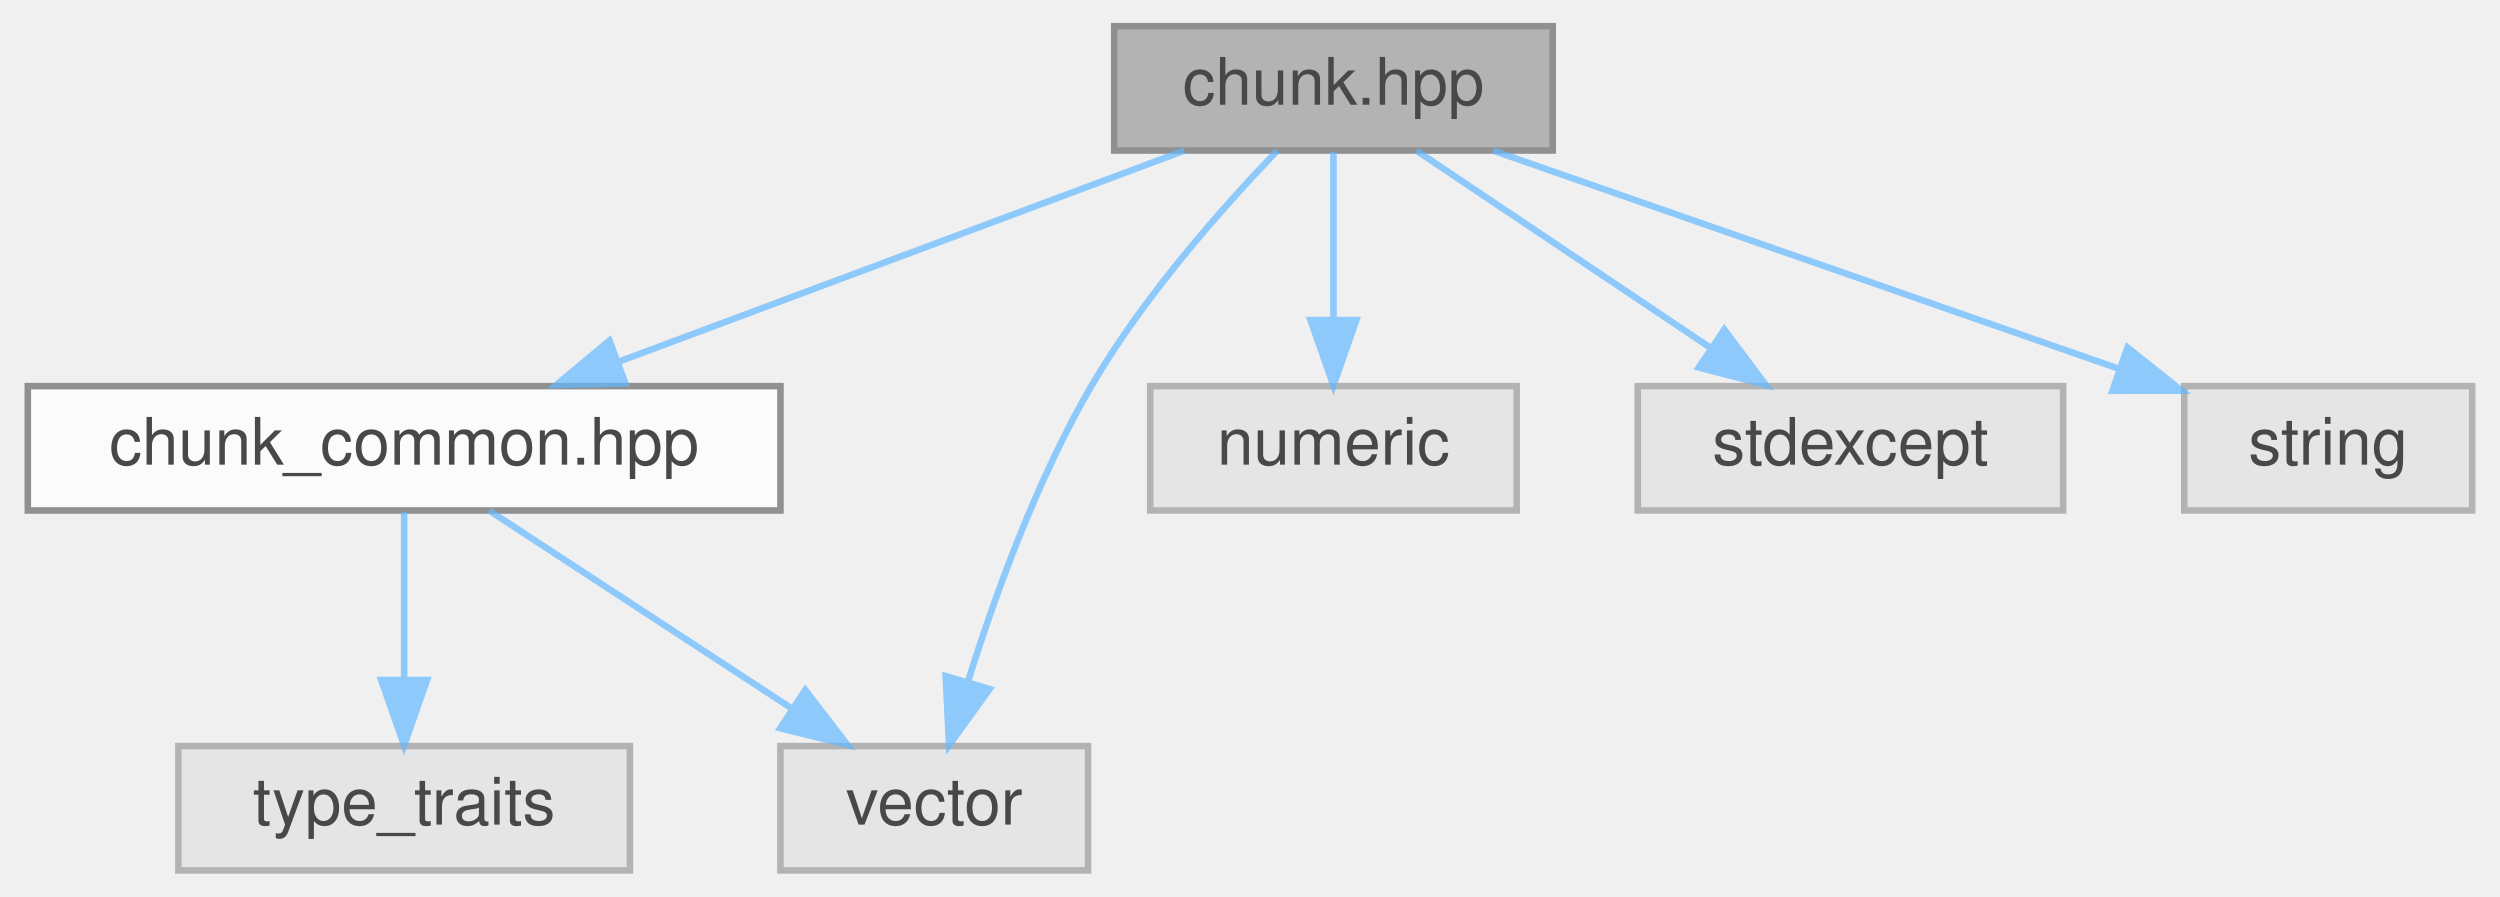
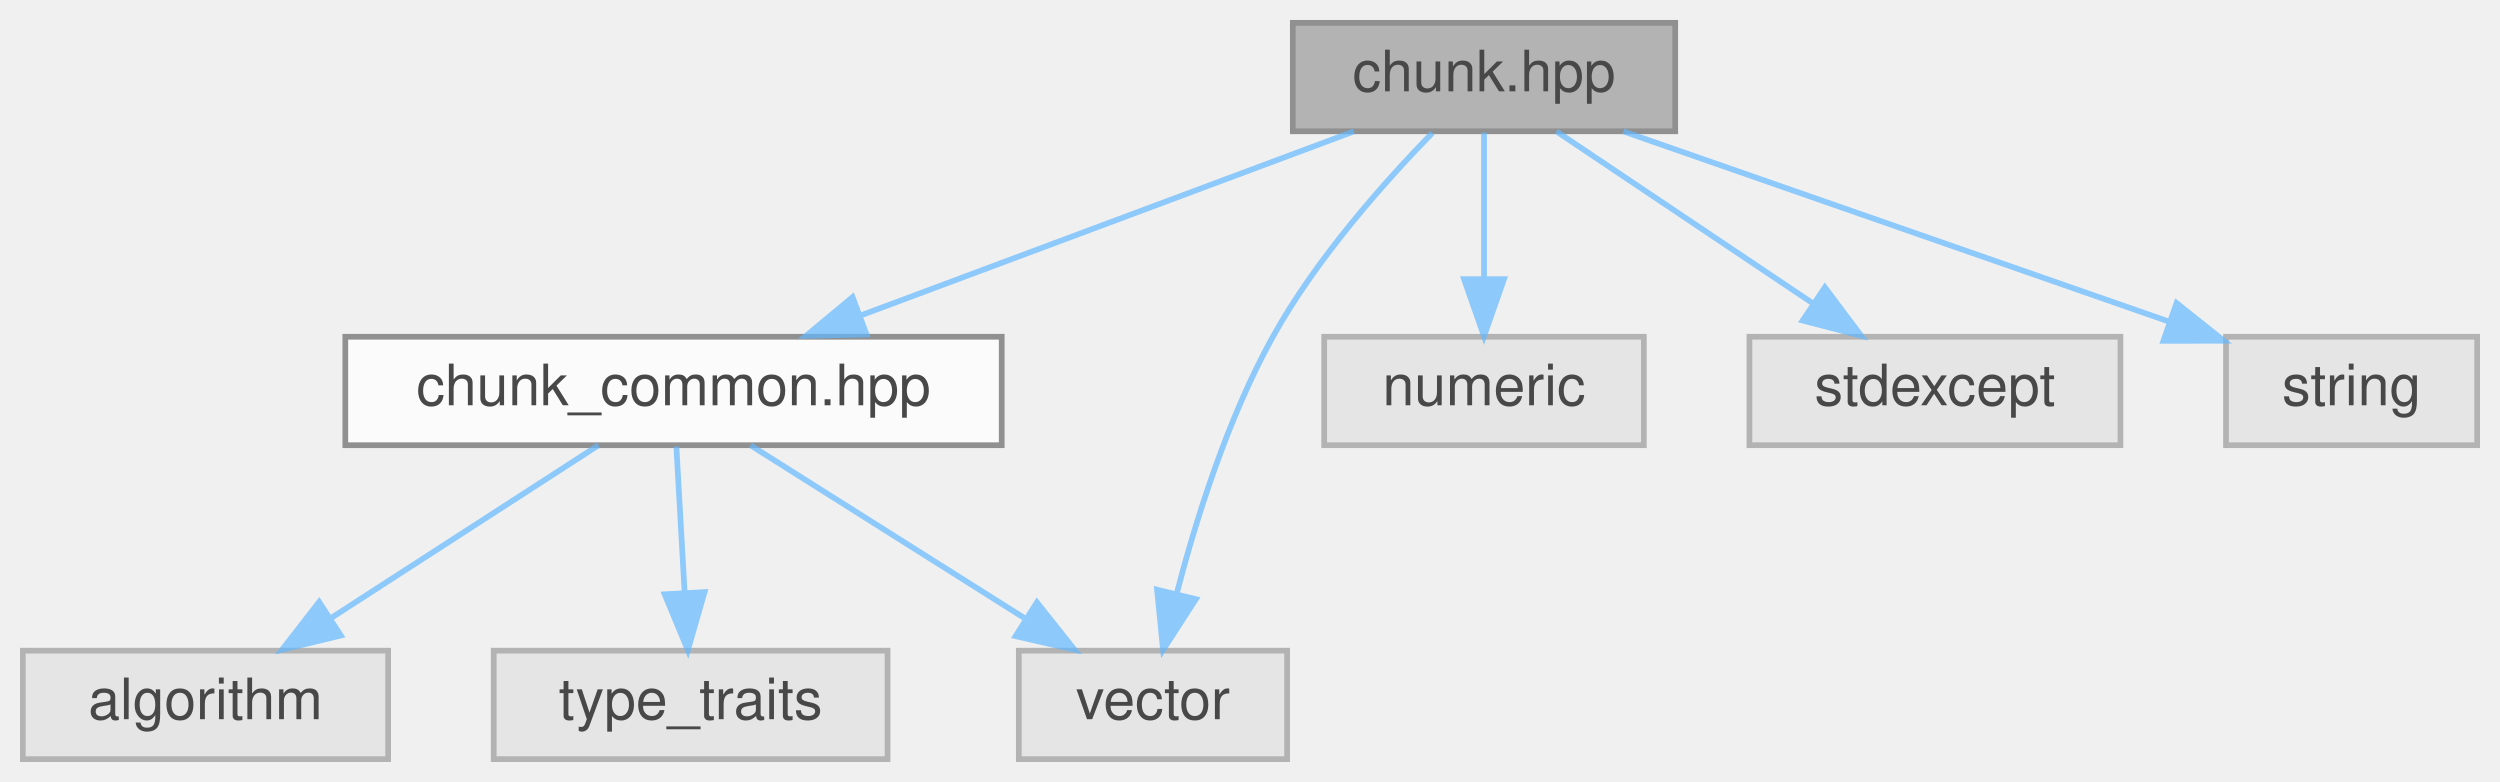
- <svg xmlns="http://www.w3.org/2000/svg" xmlns:xlink="http://www.w3.org/1999/xlink" width="382pt" height="137pt" viewBox="0.00 0.00 381.50 137.00">
+ <svg xmlns="http://www.w3.org/2000/svg" xmlns:xlink="http://www.w3.org/1999/xlink" width="438pt" height="137pt" viewBox="0.00 0.00 438.00 137.00">
  <svg id="main" version="1.1" xml:space="preserve">
    <style type="text/css">
.node, .edge {opacity: 0.7;}
.node.selected, .edge.selected {opacity: 1;}
.edge:hover path { stroke: red; }
.edge:hover polygon { stroke: red; fill: red; }
</style>
    <svg id="graph" class="graph">
      <g id="graph0" class="graph" transform="scale(1 1) rotate(0) translate(4 133)">
        <g id="Node000001" class="node">
          <g id="a_Node000001">
            <a xlink:title=" ">
-               <polygon fill="#999999" stroke="#666666" points="233,-129 166,-129 166,-110 233,-110 233,-129" />
-               <text text-anchor="middle" x="199.5" y="-117" font-family="Helvetica,sans-Serif" font-size="10.00">chunk.hpp</text>
+               <polygon fill="#999999" stroke="#666666" points="289.5,-129 222.5,-129 222.5,-110 289.5,-110 289.5,-129" />
+               <text text-anchor="middle" x="256" y="-117" font-family="Helvetica,sans-Serif" font-size="10.00">chunk.hpp</text>
            </a>
          </g>
        </g>
        <g id="Node000002" class="node">
          <g id="a_Node000002">
            <a xlink:href="chunk__common_8hpp.html" target="_top" xlink:title=" ">
-               <polygon fill="white" stroke="#666666" points="115,-74 0,-74 0,-55 115,-55 115,-74" />
-               <text text-anchor="middle" x="57.5" y="-62" font-family="Helvetica,sans-Serif" font-size="10.00">chunk_common.hpp</text>
+               <polygon fill="white" stroke="#666666" points="171.5,-74 56.5,-74 56.5,-55 171.5,-55 171.5,-74" />
+               <text text-anchor="middle" x="114" y="-62" font-family="Helvetica,sans-Serif" font-size="10.00">chunk_common.hpp</text>
            </a>
          </g>
        </g>
        <g id="edge1_Node000001_Node000002" class="edge">
          <g id="a_edge1_Node000001_Node000002">
            <a xlink:title=" ">
-               <path fill="none" stroke="#63b8ff" d="M176.69,-109.98C153.33,-101.27 116.8,-87.63 90.33,-77.75" />
-               <polygon fill="#63b8ff" stroke="#63b8ff" points="91.32,-74.39 80.73,-74.17 88.87,-80.95 91.32,-74.39" />
+               <path fill="none" stroke="#63b8ff" d="M233.19,-109.98C209.83,-101.27 173.3,-87.63 146.83,-77.75" />
+               <polygon fill="#63b8ff" stroke="#63b8ff" points="147.82,-74.39 137.23,-74.17 145.37,-80.95 147.82,-74.39" />
+             </a>
+           </g>
+         </g>
+         <g id="Node000005" class="node">
+           <g id="a_Node000005">
+             <a xlink:title=" ">
+               <polygon fill="#e0e0e0" stroke="#999999" points="221.5,-19 174.5,-19 174.5,0 221.5,0 221.5,-19" />
+               <text text-anchor="middle" x="198" y="-7" font-family="Helvetica,sans-Serif" font-size="10.00">vector</text>
+             </a>
+           </g>
+         </g>
+         <g id="edge8_Node000001_Node000005" class="edge">
+           <g id="a_edge8_Node000001_Node000005">
+             <a xlink:title=" ">
+               <path fill="none" stroke="#63b8ff" d="M246.95,-109.71C238.68,-101.23 226.6,-87.71 219,-74 211.08,-59.72 205.52,-41.97 202.12,-28.87" />
+               <polygon fill="#63b8ff" stroke="#63b8ff" points="205.52,-28.03 199.77,-19.13 198.72,-29.68 205.52,-28.03" />
+             </a>
+           </g>
+         </g>
+         <g id="Node000006" class="node">
+           <g id="a_Node000006">
+             <a xlink:title=" ">
+               <polygon fill="#e0e0e0" stroke="#999999" points="284,-74 228,-74 228,-55 284,-55 284,-74" />
+               <text text-anchor="middle" x="256" y="-62" font-family="Helvetica,sans-Serif" font-size="10.00">numeric</text>
+             </a>
+           </g>
+         </g>
+         <g id="edge5_Node000001_Node000006" class="edge">
+           <g id="a_edge5_Node000001_Node000006">
+             <a xlink:title=" ">
+               <path fill="none" stroke="#63b8ff" d="M256,-109.75C256,-102.8 256,-92.85 256,-84.13" />
+               <polygon fill="#63b8ff" stroke="#63b8ff" points="259.5,-84.09 256,-74.09 252.5,-84.09 259.5,-84.09" />
+             </a>
+           </g>
+         </g>
+         <g id="Node000007" class="node">
+           <g id="a_Node000007">
+             <a xlink:title=" ">
+               <polygon fill="#e0e0e0" stroke="#999999" points="367.5,-74 302.5,-74 302.5,-55 367.5,-55 367.5,-74" />
+               <text text-anchor="middle" x="335" y="-62" font-family="Helvetica,sans-Serif" font-size="10.00">stdexcept</text>
+             </a>
+           </g>
+         </g>
+         <g id="edge6_Node000001_Node000007" class="edge">
+           <g id="a_edge6_Node000001_Node000007">
+             <a xlink:title=" ">
+               <path fill="none" stroke="#63b8ff" d="M268.69,-109.98C280.83,-101.84 299.36,-89.41 313.75,-79.76" />
+               <polygon fill="#63b8ff" stroke="#63b8ff" points="315.72,-82.65 322.08,-74.17 311.82,-76.84 315.72,-82.65" />
+             </a>
+           </g>
+         </g>
+         <g id="Node000008" class="node">
+           <g id="a_Node000008">
+             <a xlink:title=" ">
+               <polygon fill="#e0e0e0" stroke="#999999" points="430,-74 386,-74 386,-55 430,-55 430,-74" />
+               <text text-anchor="middle" x="408" y="-62" font-family="Helvetica,sans-Serif" font-size="10.00">string</text>
+             </a>
+           </g>
+         </g>
+         <g id="edge7_Node000001_Node000008" class="edge">
+           <g id="a_edge7_Node000001_Node000008">
+             <a xlink:title=" ">
+               <path fill="none" stroke="#63b8ff" d="M280.42,-109.98C306.4,-100.93 347.59,-86.56 376.11,-76.62" />
+               <polygon fill="#63b8ff" stroke="#63b8ff" points="377.33,-79.9 385.62,-73.3 375.03,-73.29 377.33,-79.9" />
+             </a>
+           </g>
+         </g>
+         <g id="Node000003" class="node">
+           <g id="a_Node000003">
+             <a xlink:title=" ">
+               <polygon fill="#e0e0e0" stroke="#999999" points="64,-19 0,-19 0,0 64,0 64,-19" />
+               <text text-anchor="middle" x="32" y="-7" font-family="Helvetica,sans-Serif" font-size="10.00">algorithm</text>
+             </a>
+           </g>
+         </g>
+         <g id="edge2_Node000002_Node000003" class="edge">
+           <g id="a_edge2_Node000002_Node000003">
+             <a xlink:title=" ">
+               <path fill="none" stroke="#63b8ff" d="M100.83,-54.98C88.23,-46.84 69,-34.41 54.06,-24.76" />
+               <polygon fill="#63b8ff" stroke="#63b8ff" points="55.71,-21.66 45.41,-19.17 51.91,-27.54 55.71,-21.66" />
            </a>
          </g>
        </g>
        <g id="Node000004" class="node">
          <g id="a_Node000004">
            <a xlink:title=" ">
-               <polygon fill="#e0e0e0" stroke="#999999" points="162,-19 115,-19 115,0 162,0 162,-19" />
-               <text text-anchor="middle" x="138.5" y="-7" font-family="Helvetica,sans-Serif" font-size="10.00">vector</text>
-             </a>
-           </g>
-         </g>
-         <g id="edge7_Node000001_Node000004" class="edge">
-           <g id="a_edge7_Node000001_Node000004">
-             <a xlink:title=" ">
-               <path fill="none" stroke="#63b8ff" d="M190.9,-109.96C182.71,-101.45 170.49,-87.72 162.5,-74 154.16,-59.68 147.74,-41.93 143.65,-28.84" />
-               <polygon fill="#63b8ff" stroke="#63b8ff" points="146.96,-27.71 140.77,-19.12 140.25,-29.7 146.96,-27.71" />
-             </a>
-           </g>
-         </g>
-         <g id="Node000005" class="node">
-           <g id="a_Node000005">
-             <a xlink:title=" ">
-               <polygon fill="#e0e0e0" stroke="#999999" points="227.5,-74 171.5,-74 171.5,-55 227.5,-55 227.5,-74" />
-               <text text-anchor="middle" x="199.5" y="-62" font-family="Helvetica,sans-Serif" font-size="10.00">numeric</text>
-             </a>
-           </g>
-         </g>
-         <g id="edge4_Node000001_Node000005" class="edge">
-           <g id="a_edge4_Node000001_Node000005">
-             <a xlink:title=" ">
-               <path fill="none" stroke="#63b8ff" d="M199.5,-109.75C199.5,-102.8 199.5,-92.85 199.5,-84.13" />
-               <polygon fill="#63b8ff" stroke="#63b8ff" points="203,-84.09 199.5,-74.09 196,-84.09 203,-84.09" />
-             </a>
-           </g>
-         </g>
-         <g id="Node000006" class="node">
-           <g id="a_Node000006">
-             <a xlink:title=" ">
-               <polygon fill="#e0e0e0" stroke="#999999" points="311,-74 246,-74 246,-55 311,-55 311,-74" />
-               <text text-anchor="middle" x="278.5" y="-62" font-family="Helvetica,sans-Serif" font-size="10.00">stdexcept</text>
-             </a>
-           </g>
-         </g>
-         <g id="edge5_Node000001_Node000006" class="edge">
-           <g id="a_edge5_Node000001_Node000006">
-             <a xlink:title=" ">
-               <path fill="none" stroke="#63b8ff" d="M212.19,-109.98C224.33,-101.84 242.86,-89.41 257.25,-79.76" />
-               <polygon fill="#63b8ff" stroke="#63b8ff" points="259.22,-82.65 265.58,-74.17 255.32,-76.84 259.22,-82.65" />
-             </a>
-           </g>
-         </g>
-         <g id="Node000007" class="node">
-           <g id="a_Node000007">
-             <a xlink:title=" ">
-               <polygon fill="#e0e0e0" stroke="#999999" points="373.5,-74 329.5,-74 329.5,-55 373.5,-55 373.5,-74" />
-               <text text-anchor="middle" x="351.5" y="-62" font-family="Helvetica,sans-Serif" font-size="10.00">string</text>
-             </a>
-           </g>
-         </g>
-         <g id="edge6_Node000001_Node000007" class="edge">
-           <g id="a_edge6_Node000001_Node000007">
-             <a xlink:title=" ">
-               <path fill="none" stroke="#63b8ff" d="M223.92,-109.98C249.9,-100.93 291.09,-86.56 319.61,-76.62" />
-               <polygon fill="#63b8ff" stroke="#63b8ff" points="320.83,-79.9 329.12,-73.3 318.53,-73.29 320.83,-79.9" />
-             </a>
-           </g>
-         </g>
-         <g id="Node000003" class="node">
-           <g id="a_Node000003">
-             <a xlink:title=" ">
-               <polygon fill="#e0e0e0" stroke="#999999" points="92,-19 23,-19 23,0 92,0 92,-19" />
-               <text text-anchor="middle" x="57.5" y="-7" font-family="Helvetica,sans-Serif" font-size="10.00">type_traits</text>
-             </a>
-           </g>
-         </g>
-         <g id="edge2_Node000002_Node000003" class="edge">
-           <g id="a_edge2_Node000002_Node000003">
-             <a xlink:title=" ">
-               <path fill="none" stroke="#63b8ff" d="M57.5,-54.75C57.5,-47.8 57.5,-37.85 57.5,-29.13" />
-               <polygon fill="#63b8ff" stroke="#63b8ff" points="61,-29.09 57.5,-19.09 54,-29.09 61,-29.09" />
+               <polygon fill="#e0e0e0" stroke="#999999" points="151.5,-19 82.5,-19 82.5,0 151.5,0 151.5,-19" />
+               <text text-anchor="middle" x="117" y="-7" font-family="Helvetica,sans-Serif" font-size="10.00">type_traits</text>
            </a>
          </g>
        </g>
        <g id="edge3_Node000002_Node000004" class="edge">
          <g id="a_edge3_Node000002_Node000004">
            <a xlink:title=" ">
-               <path fill="none" stroke="#63b8ff" d="M70.51,-54.98C82.96,-46.84 101.96,-34.41 116.71,-24.76" />
-               <polygon fill="#63b8ff" stroke="#63b8ff" points="118.8,-27.57 125.25,-19.17 114.96,-21.72 118.8,-27.57" />
+               <path fill="none" stroke="#63b8ff" d="M114.5,-54.75C114.89,-47.8 115.45,-37.85 115.95,-29.13" />
+               <polygon fill="#63b8ff" stroke="#63b8ff" points="119.44,-29.27 116.51,-19.09 112.45,-28.88 119.44,-29.27" />
+             </a>
+           </g>
+         </g>
+         <g id="edge4_Node000002_Node000005" class="edge">
+           <g id="a_edge4_Node000002_Node000005">
+             <a xlink:title=" ">
+               <path fill="none" stroke="#63b8ff" d="M127.5,-54.98C140.4,-46.84 160.1,-34.41 175.4,-24.76" />
+               <polygon fill="#63b8ff" stroke="#63b8ff" points="177.67,-27.47 184.26,-19.17 173.93,-21.55 177.67,-27.47" />
            </a>
          </g>
        </g>
      </g>
    </svg>
  </svg>
  <style type="text/css">

[data-mouse-over-selected='false'] { opacity: 0.7; }
[data-mouse-over-selected='true']  { opacity: 1.0; }

</style>
</svg>
